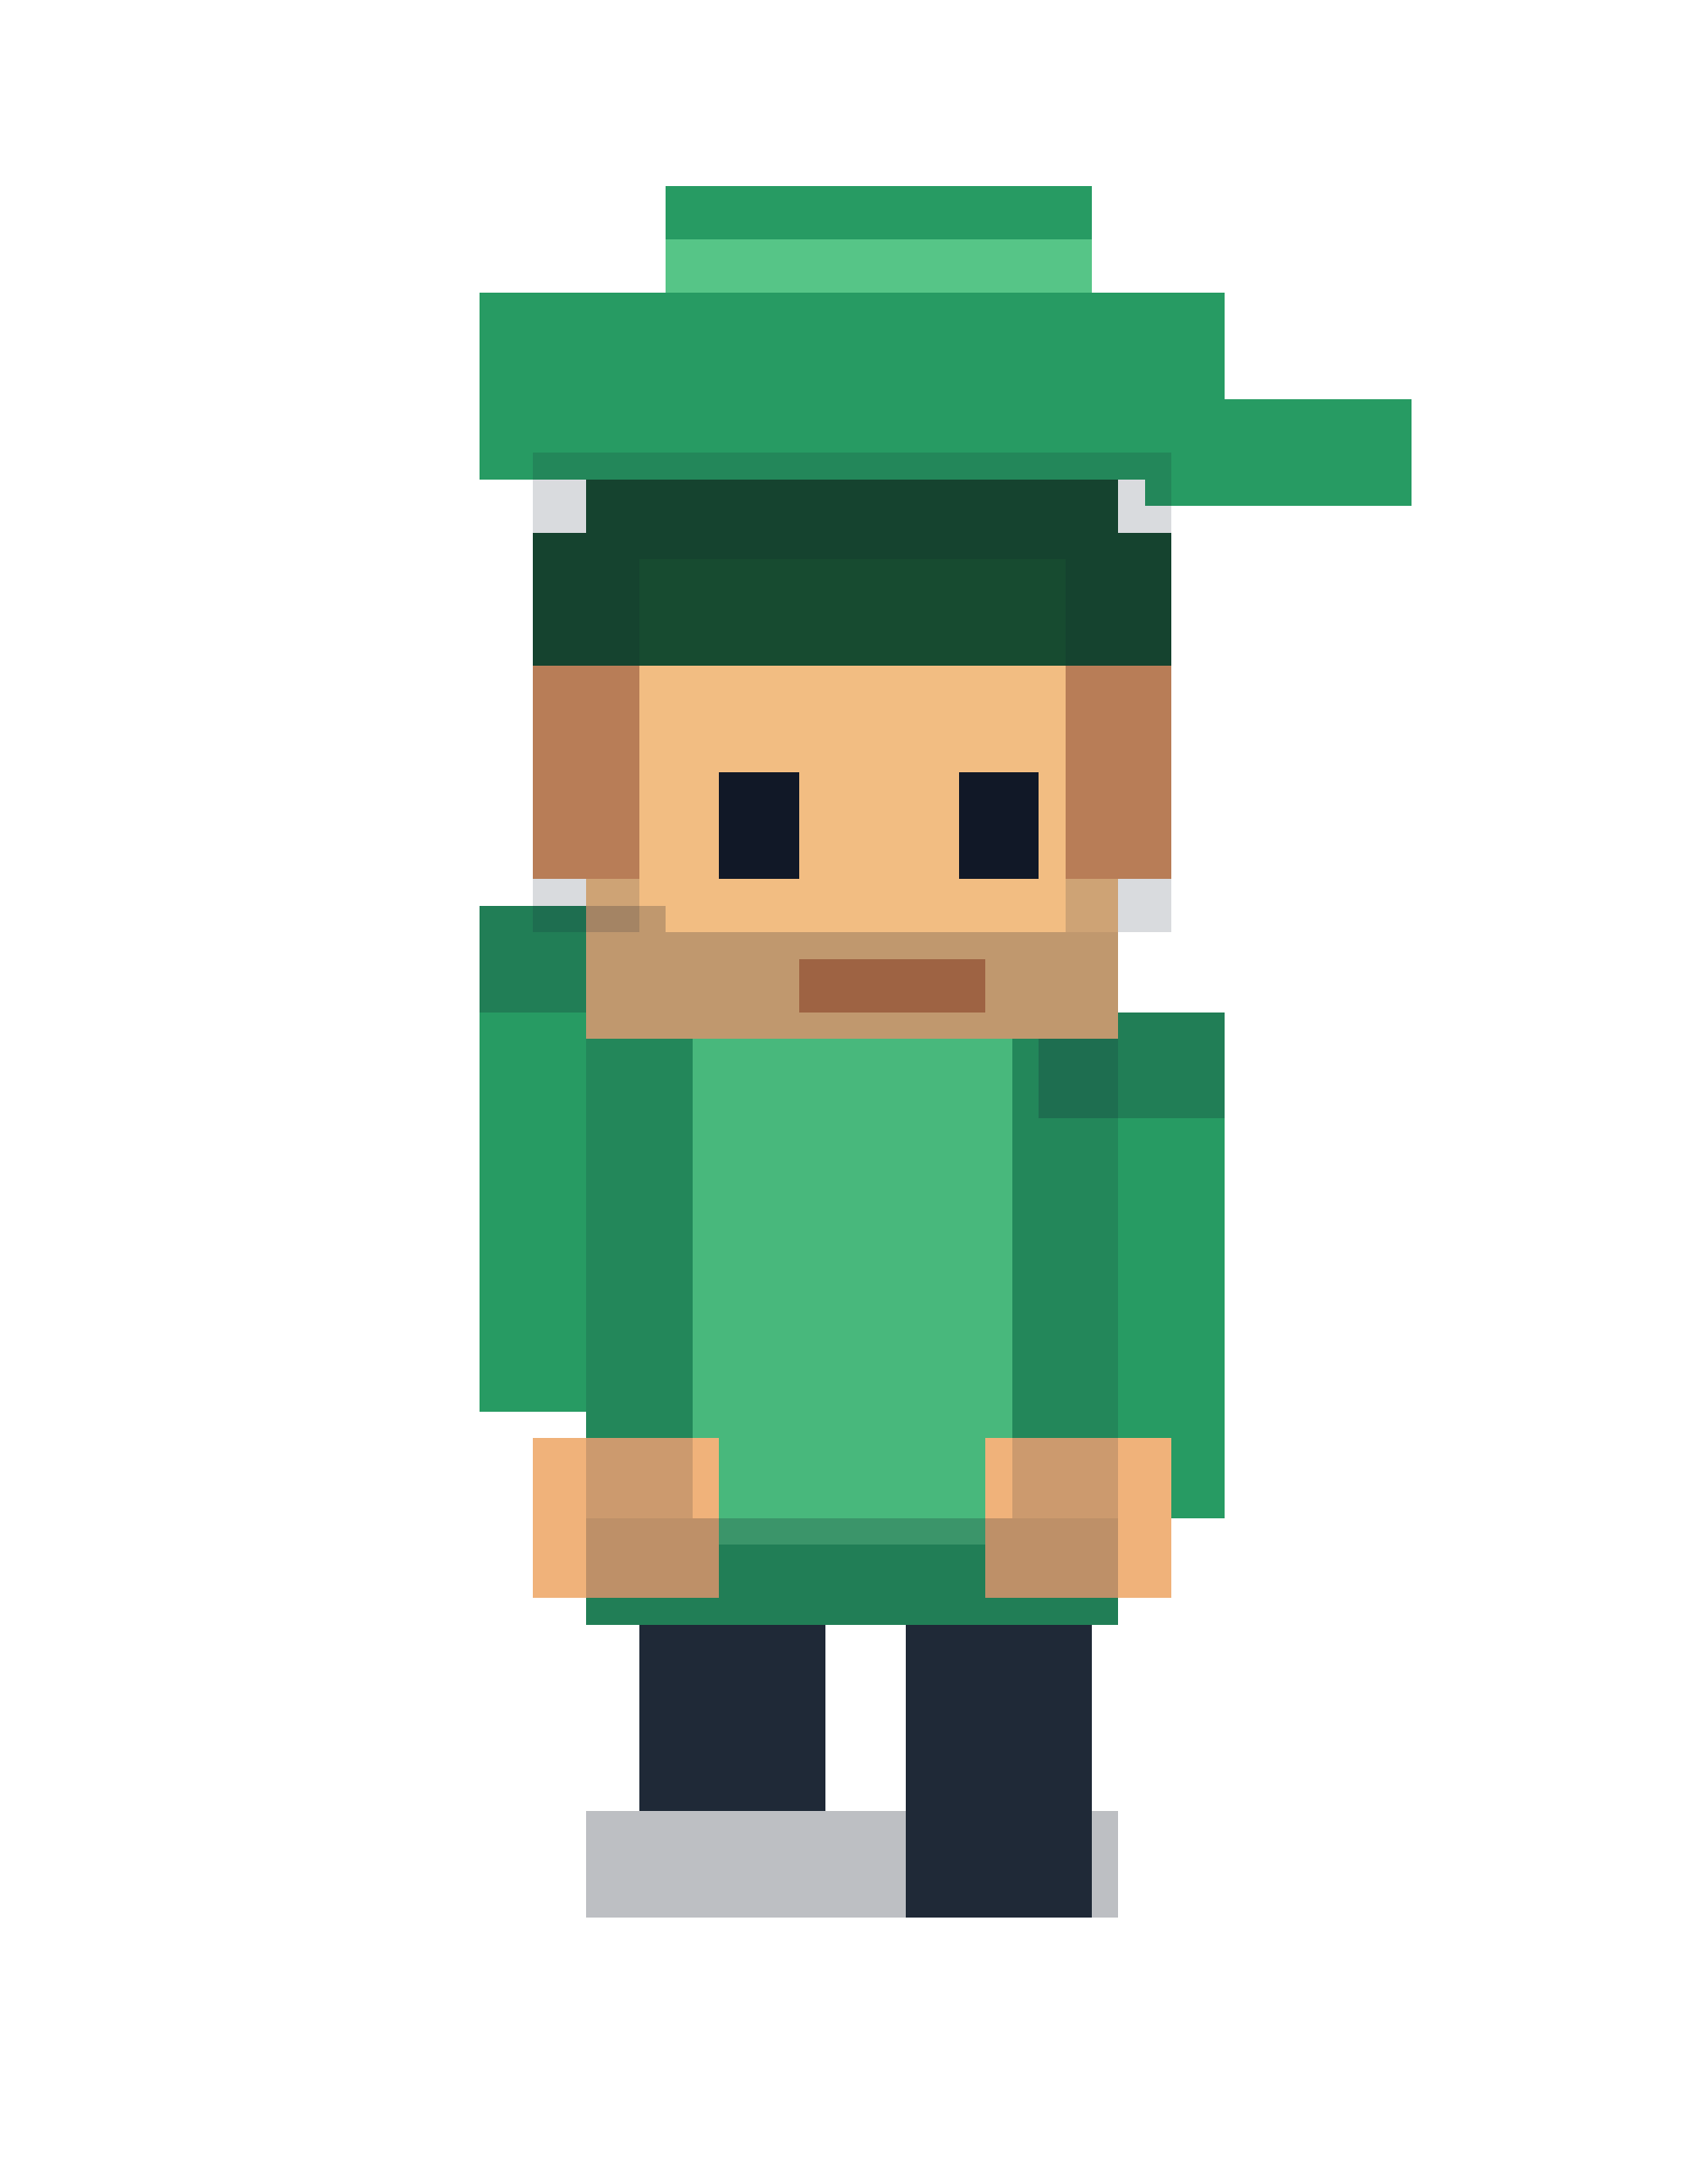
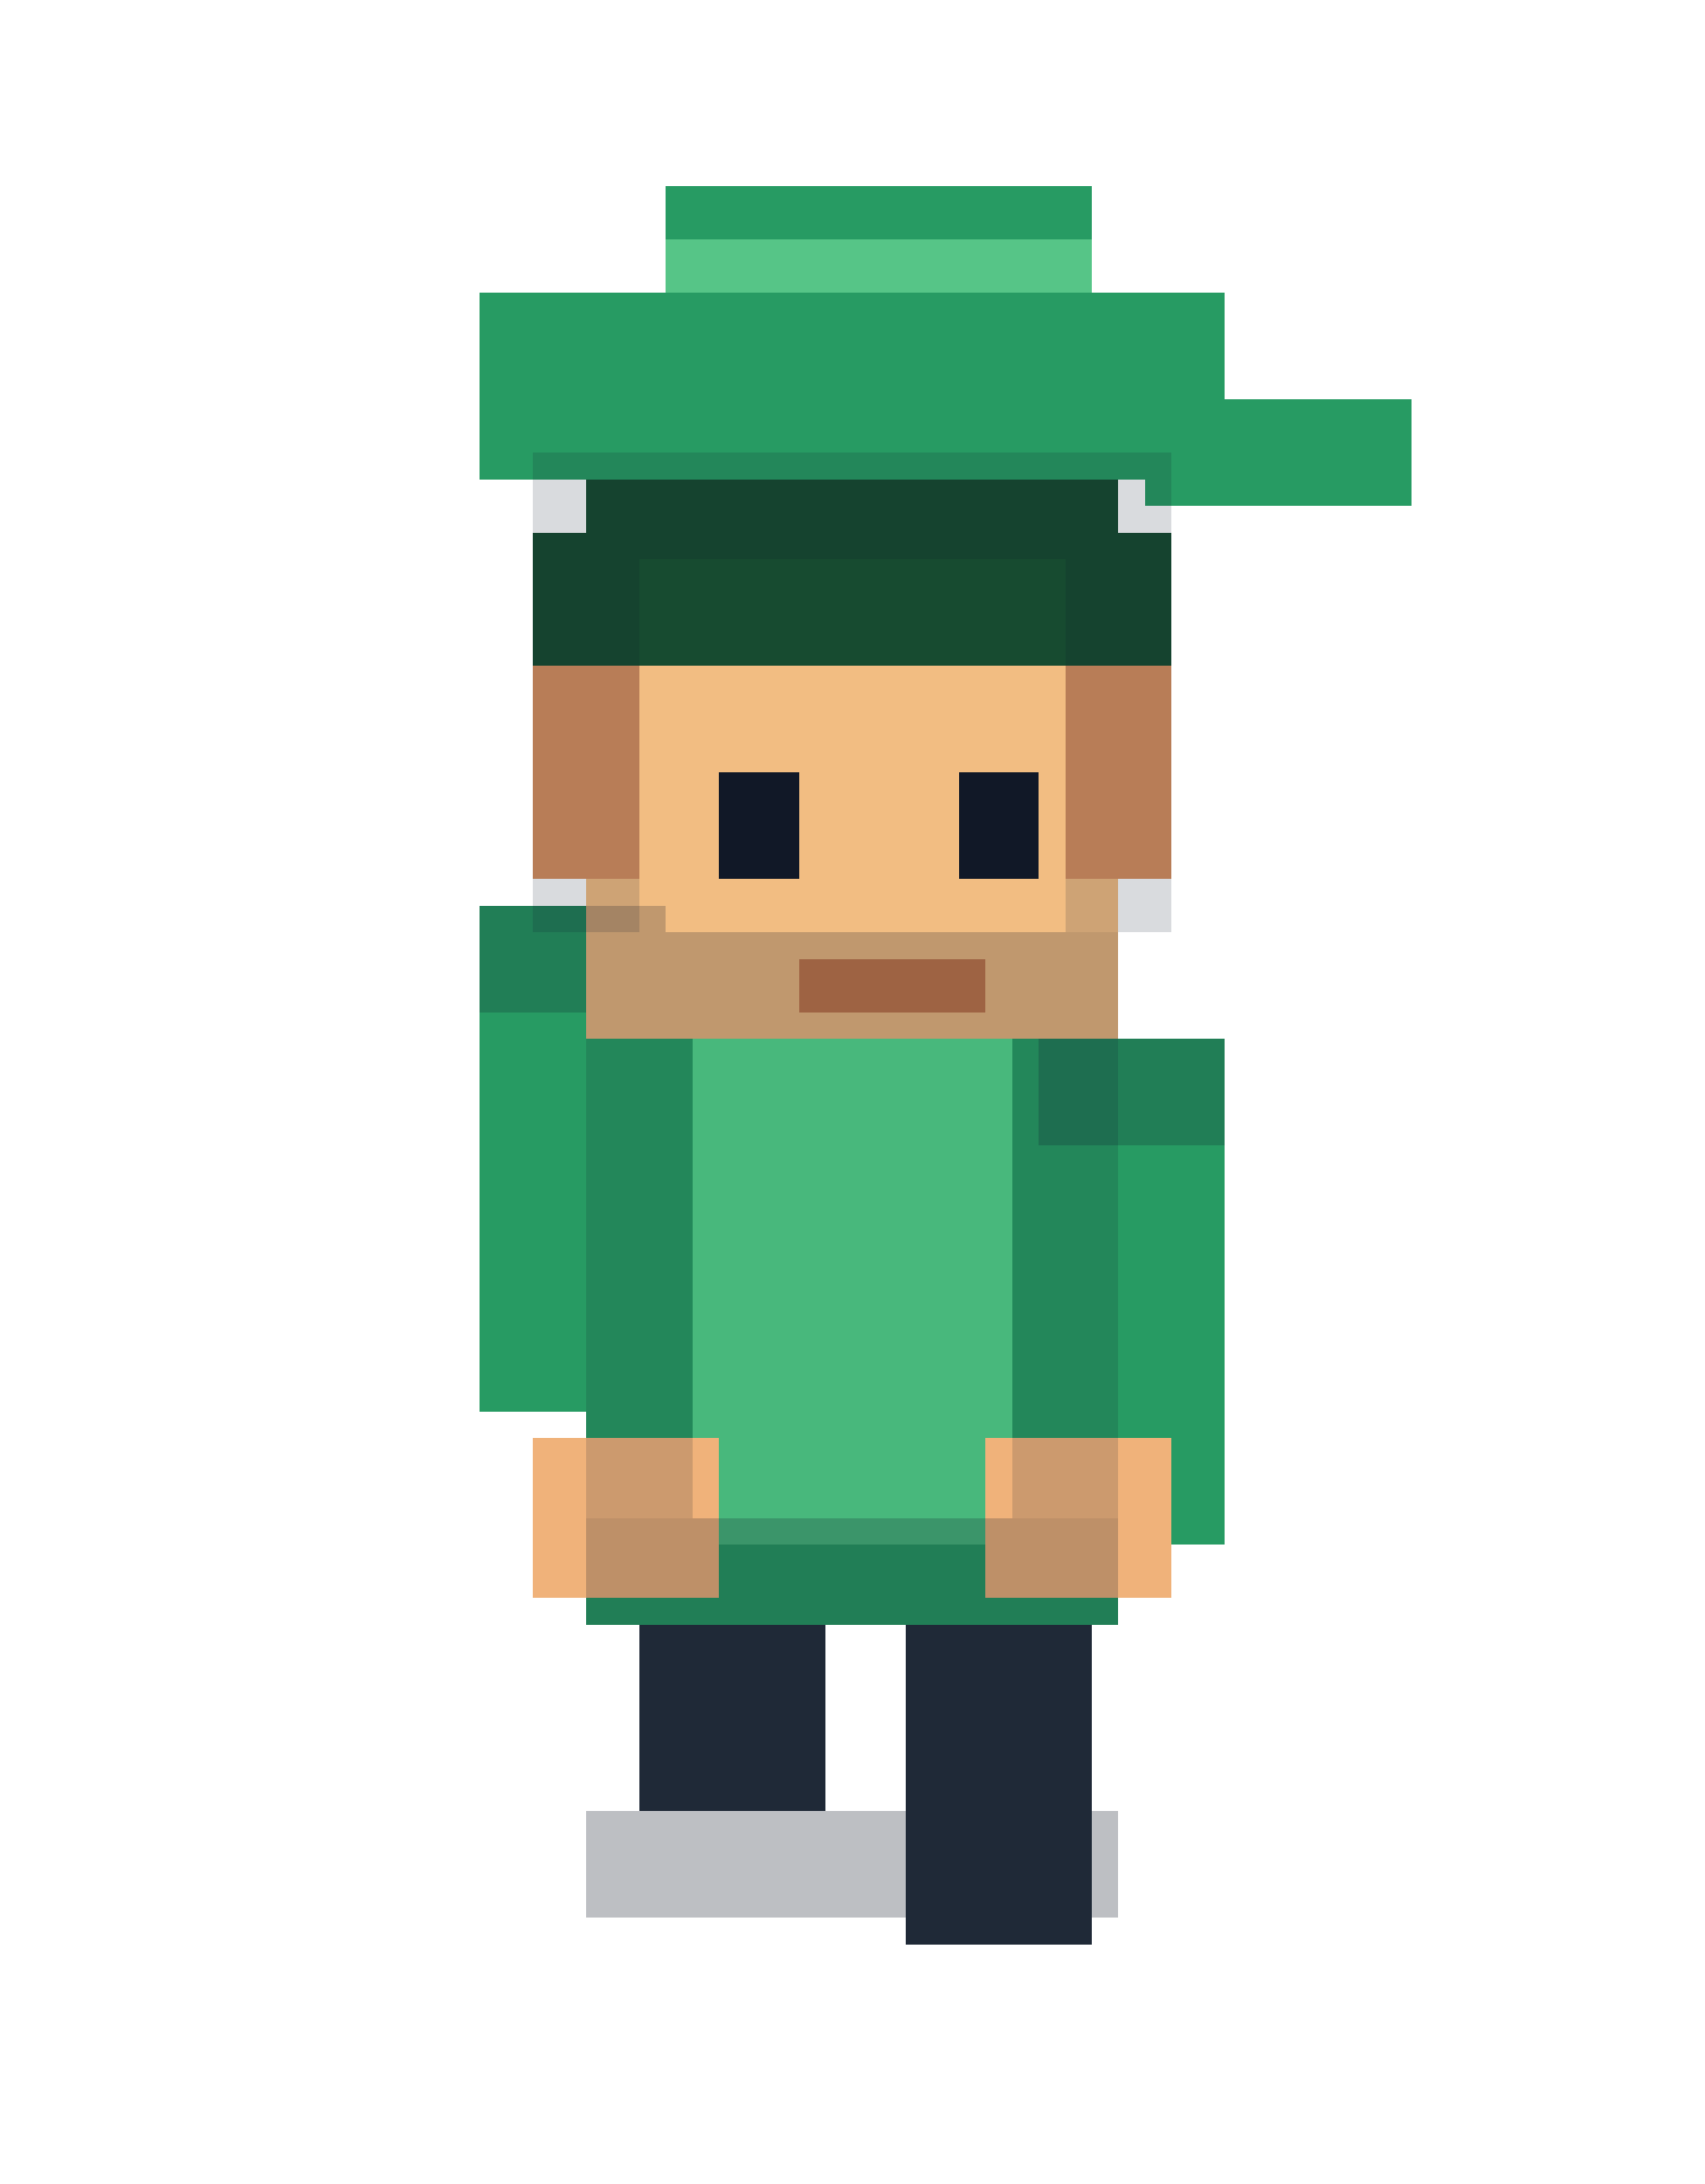
<svg xmlns="http://www.w3.org/2000/svg" width="64" height="82" viewBox="0 0 64 82" shape-rendering="crispEdges">
  <path d="M22 68h20v4H22z" fill="#111827" opacity=".28" />
-   <path d="M24 56h7v12h-7zM34 60h7v12h-7z" fill="#1f2937" />
+   <path d="M24 56h7v12h-7zM34 61h7v12h-7z" fill="#1f2937" />
  <path d="M22 35h20v26H22z" fill="#279b63" />
  <path d="M26 38h12v20H26z" fill="#86efac" opacity=".35" />
-   <path d="M18 34h7v19h-7zM39 38h7v19h-7z" fill="#279b63" />
+   <path d="M18 34h7v19h-7zM39 39h7v19h-7z" fill="#279b63" />
  <path d="M20 54h7v6h-7zM37 54h7v6h-7z" fill="#f0b27a" />
  <path d="M22 17h20v22H22z" fill="#f2bd82" />
  <path d="M20 22h4v11h-4zM40 22h4v11h-4z" fill="#d8905f" />
  <path d="M22 14h20v9H22zM20 20h24v5H20z" fill="#174b30" />
  <path d="M18 11h28v7H18zM25 7h16v7H25zM43 15h10v4H43z" fill="#279b63" />
  <path d="M25 9h16v2H25z" fill="#86efac" opacity=".5" />
  <path d="M27 29h3v4h-3zM36 29h3v4h-3z" fill="#111827" />
  <path d="M30 36h7v2h-7z" fill="#9a3412" opacity=".5" />
-   <path d="M22 35h20v4H22zM22 57h20v4H22zM18 34h7v4h-7zM39 38h7v4h-7z" fill="#0f172a" opacity=".22" />
+   <path d="M22 35h20v4H22zM22 57h20v4H22zM18 34h7v4h-7zM39 39h7v4h-7z" fill="#0f172a" opacity=".22" />
  <path d="M20 17h24v4H20zM20 21h4v14h-4zM40 21h4v14h-4zM22 39h4v18h-4zM38 39h4v18h-4z" fill="#0f172a" opacity=".16" />
</svg>
